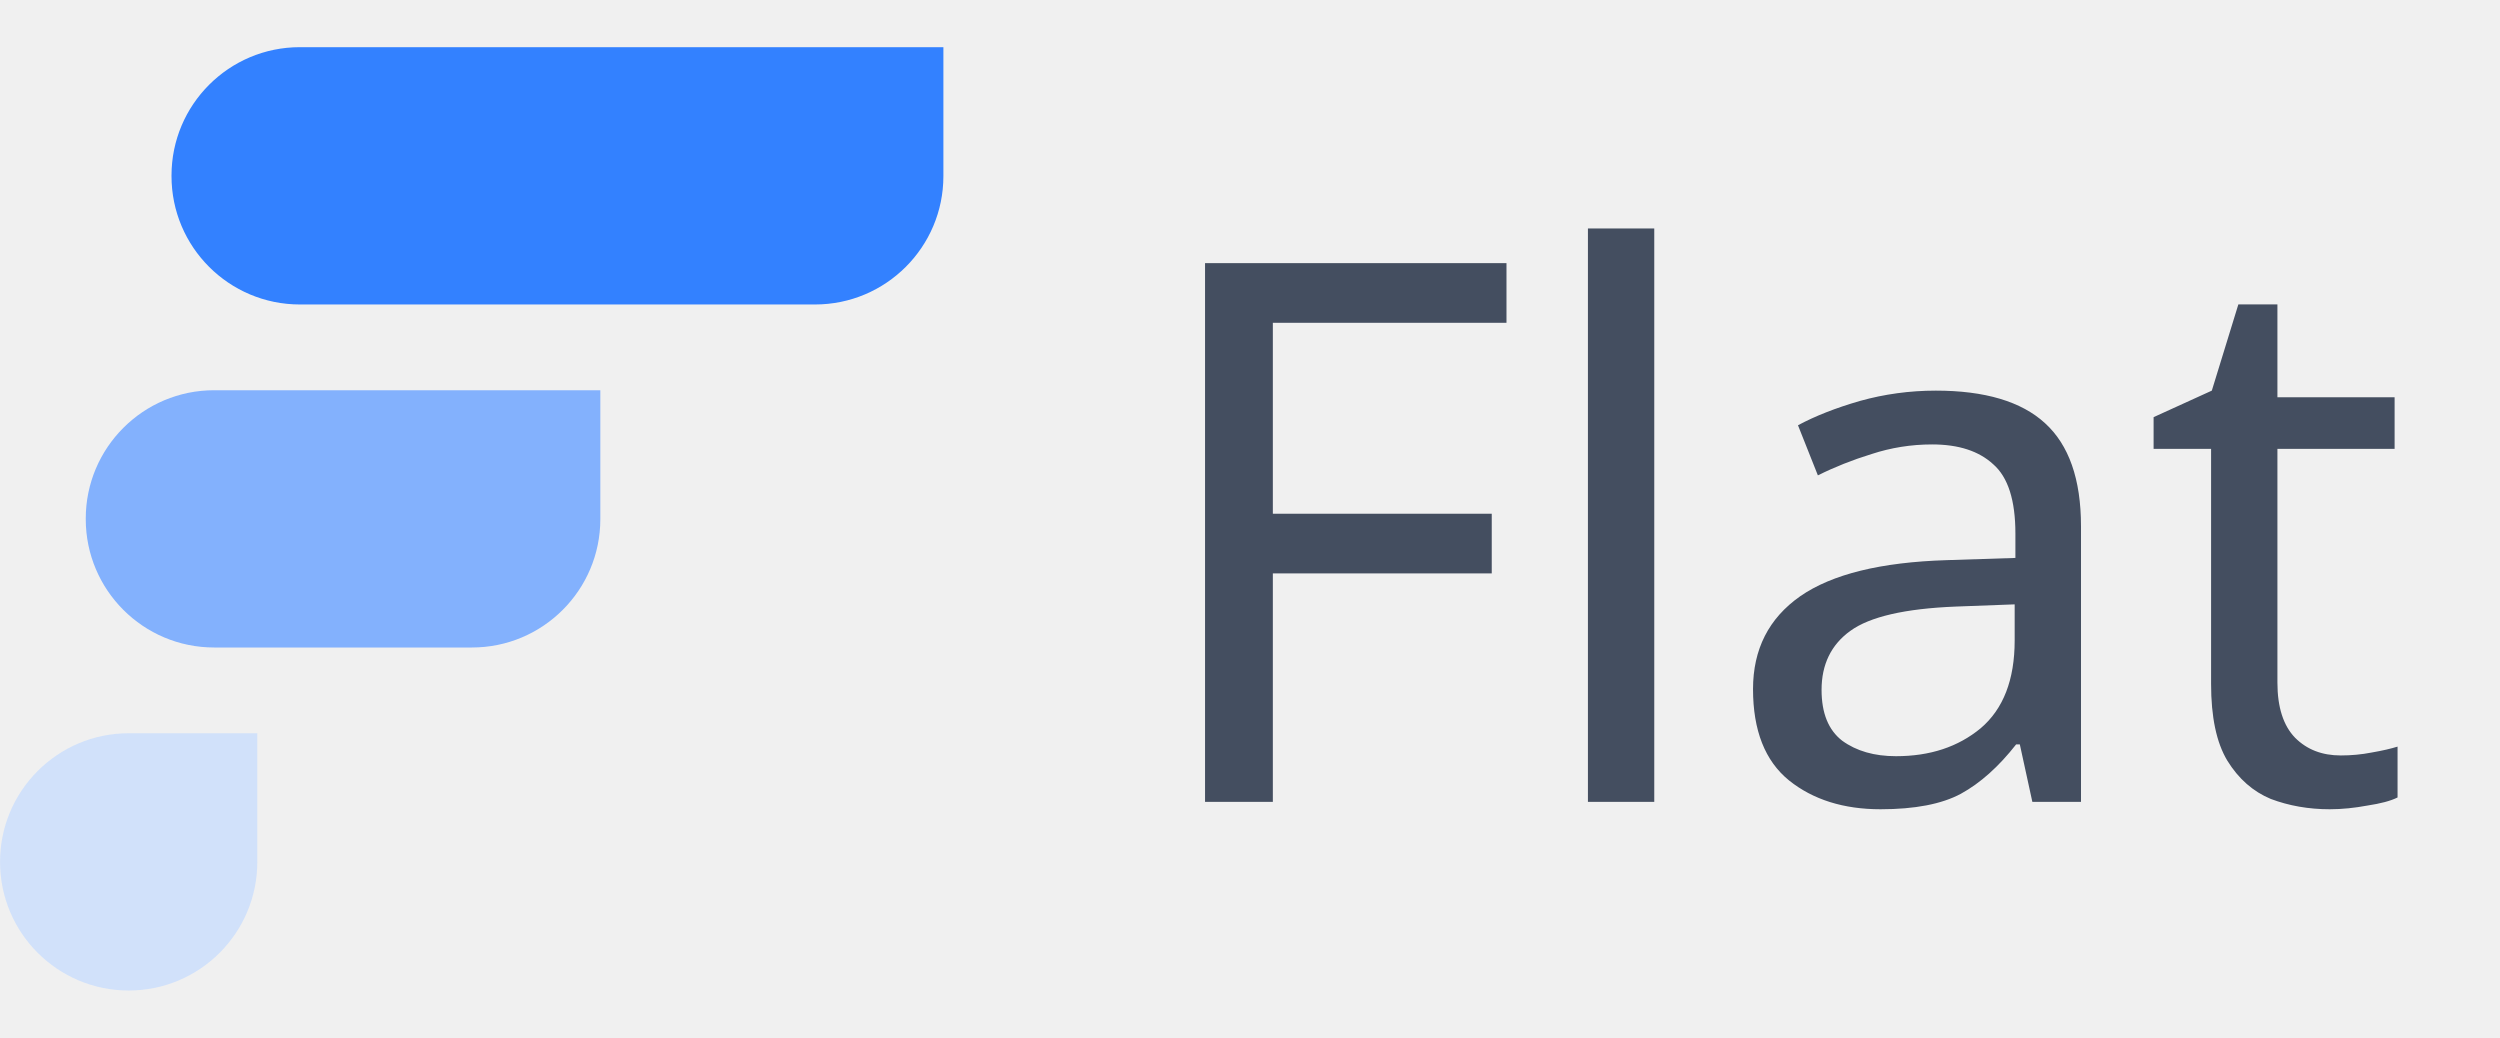
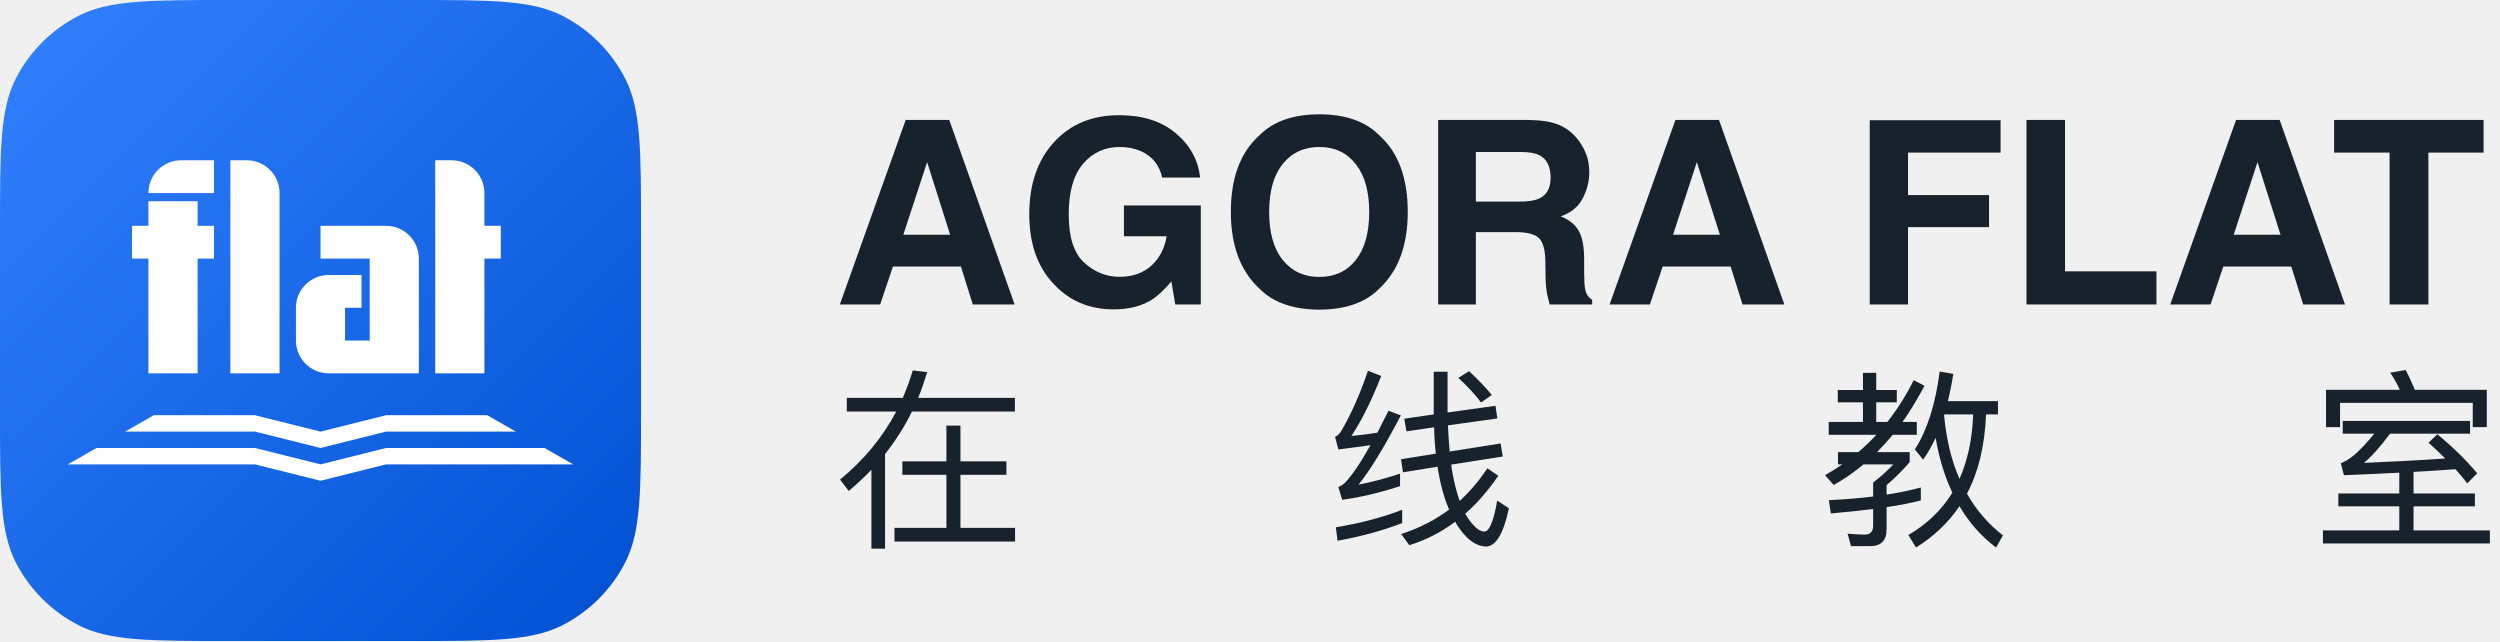
- <svg xmlns="http://www.w3.org/2000/svg" width="53" height="22">
-   <g fill="none" fill-rule="evenodd">
-     <text font-family="PingFangSC-Medium, PingFang SC" font-size="16" font-weight="400" fill="#444E60">
-       <tspan x="24" y="17">Flat</tspan>
-     </text>
-     <path d="M2.727 15.545h2.728v2.728a2.727 2.727 0 1 1-2.728-2.728z" fill="#D1E1FA" />
-     <path d="M4.54 8.273h8.187v2.732a2.722 2.722 0 0 1-2.722 2.722H4.54a2.722 2.722 0 0 1-2.722-2.722v-.01A2.722 2.722 0 0 1 4.54 8.273z" fill="#83B1FD" />
-     <path d="M6.358 1H20v2.733a2.722 2.722 0 0 1-2.722 2.722H6.358a2.722 2.722 0 0 1-2.722-2.722v-.011A2.722 2.722 0 0 1 6.358 1z" fill="#3381FF" />
-   </g>
+ <svg xmlns="http://www.w3.org/2000/svg" width="156" height="40" viewBox="0 0 156 40" fill="none">
+   <path d="M0 14.4C0 9.36 0 6.839 0.981 4.914C1.844 3.221 3.221 1.844 4.914 0.981C6.839 0 9.36 0 14.4 0H25.6C30.64 0 33.161 0 35.086 0.981C36.779 1.844 38.156 3.221 39.019 4.914C40 6.839 40 9.36 40 14.4V25.6C40 30.64 40 33.161 39.019 35.086C38.156 36.779 36.779 38.156 35.086 39.019C33.161 40 30.64 40 25.6 40H14.4C9.36 40 6.839 40 4.914 39.019C3.221 38.156 1.844 36.779 0.981 35.086C0 33.161 0 30.64 0 25.6V14.4Z" fill="url(#paint0_linear_1333_3213)" />
+   <path d="M9.261 12.046C9.261 10.916 10.177 10 11.307 10H13.352V12.046H9.261Z" fill="white" />
+   <path d="M9.261 12.557H12.33V14.091H13.352V16.136H12.33V23.296H9.261V16.136H8.239V14.091H9.261V12.557Z" fill="white" />
+   <path d="M14.375 10H15.398C16.527 10 17.443 10.916 17.443 12.046V23.296H14.375V10Z" fill="white" />
+   <path d="M20 14.091V16.136H23.068V21.25H21.534V19.204H22.557V17.159H20.511C19.382 17.159 18.466 18.075 18.466 19.204V21.25C18.466 22.38 19.382 23.296 20.511 23.296H26.136V16.136C26.136 15.007 25.221 14.091 24.091 14.091H20Z" fill="white" />
+   <path d="M30.227 23.296H27.159V10H28.182C29.311 10 30.227 10.916 30.227 12.046V14.091H31.25V16.136H30.227V23.296Z" fill="white" />
+   <path d="M9.598 25.909H15.909L20 26.932L24.091 25.909H30.402L32.191 26.932H24.091L20 27.954L15.909 26.932H7.809L9.598 25.909Z" fill="white" />
+   <path d="M6.021 27.954L4.233 28.977H15.909L20 30L24.091 28.977H35.767L33.979 27.954H24.091L20 28.977L15.909 27.954H6.021Z" fill="white" />
+   <path fill-rule="evenodd" clip-rule="evenodd" d="M55.719 16.633H59.961L60.703 19H63.312L59.234 7.484H56.516L52.406 19H54.922L55.719 16.633ZM57.852 10.117L59.289 14.648H56.367L57.852 10.117ZM69.5 19.305C70.427 19.305 71.208 19.109 71.844 18.719C72.213 18.495 72.63 18.109 73.094 17.562L73.336 19H74.93V12.82H70.133V14.742H72.797C72.677 15.497 72.359 16.109 71.844 16.578C71.328 17.042 70.667 17.273 69.859 17.273C69.037 17.273 68.302 16.979 67.656 16.391C67.01 15.802 66.688 14.8 66.688 13.383C66.688 11.977 66.984 10.925 67.578 10.227C68.177 9.523 68.94 9.172 69.867 9.172C70.352 9.172 70.792 9.258 71.188 9.43C71.896 9.742 72.341 10.292 72.523 11.078H74.891C74.76 9.969 74.25 9.044 73.359 8.305C72.474 7.56 71.299 7.188 69.836 7.188C68.148 7.188 66.792 7.75 65.766 8.875C64.74 10 64.227 11.495 64.227 13.359C64.227 15.203 64.734 16.656 65.75 17.719C66.724 18.776 67.974 19.305 69.5 19.305ZM78.555 17.977C79.424 18.872 80.682 19.32 82.328 19.32C83.974 19.32 85.232 18.872 86.102 17.977C87.263 16.878 87.844 15.294 87.844 13.227C87.844 11.117 87.263 9.534 86.102 8.477C85.232 7.581 83.974 7.133 82.328 7.133C80.682 7.133 79.424 7.581 78.555 8.477C77.388 9.534 76.805 11.117 76.805 13.227C76.805 15.294 77.388 16.878 78.555 17.977ZM85.438 13.227C85.438 14.523 85.159 15.523 84.602 16.227C84.039 16.93 83.281 17.281 82.328 17.281C81.375 17.281 80.615 16.93 80.047 16.227C79.479 15.523 79.195 14.523 79.195 13.227C79.195 11.93 79.479 10.93 80.047 10.227C80.615 9.523 81.375 9.172 82.328 9.172C83.281 9.172 84.037 9.526 84.594 10.234C85.156 10.938 85.438 11.935 85.438 13.227ZM92.094 14.484H94.578C95.287 14.484 95.768 14.607 96.023 14.852C96.284 15.096 96.419 15.586 96.43 16.32L96.445 17.391C96.451 17.729 96.484 18.06 96.547 18.383C96.578 18.539 96.63 18.745 96.703 19H99.352V18.711C99.122 18.57 98.977 18.352 98.914 18.055C98.872 17.867 98.852 17.51 98.852 16.984V16.211C98.852 15.404 98.74 14.805 98.516 14.414C98.297 14.018 97.922 13.713 97.391 13.5C98.026 13.281 98.482 12.909 98.758 12.383C99.034 11.852 99.172 11.312 99.172 10.766C99.172 10.312 99.099 9.909 98.953 9.555C98.807 9.201 98.609 8.878 98.359 8.586C98.057 8.232 97.688 7.964 97.25 7.781C96.818 7.599 96.198 7.5 95.391 7.484H89.742V19H92.094V14.484ZM96.758 11.094C96.758 11.74 96.518 12.172 96.039 12.391C95.768 12.516 95.362 12.578 94.82 12.578H92.094V9.484H94.891C95.412 9.484 95.802 9.552 96.062 9.688C96.526 9.927 96.758 10.396 96.758 11.094ZM103.75 16.633H107.992L108.734 19H111.344L107.266 7.484H104.547L100.438 19H102.953L103.75 16.633ZM105.883 10.117L107.32 14.648H104.398L105.883 10.117ZM119.062 9.523H124.836V7.5H116.672V19H119.062V14.172H124.117V12.172H119.062V9.523ZM128.859 7.484H126.453V19H134.562V16.93H128.859V7.484ZM138.734 16.633H142.977L143.719 19H146.328L142.25 7.484H139.531L135.422 19H137.938L138.734 16.633ZM140.867 10.117L142.305 14.648H139.383L140.867 10.117ZM154.977 9.523V7.484H145.648V9.523H149.109V19H151.531V9.523H154.977ZM59.056 28.788H56.308V29.628H59.056V32.94H55.816V33.792H63.34V32.94H59.932V29.628H62.8V28.788H59.932V26.556H59.056V28.788ZM52.96 30.636C53.464 30.216 53.932 29.772 54.376 29.316V34.236H55.228V28.332C55.876 27.516 56.44 26.628 56.908 25.68H63.328V24.828H57.292C57.508 24.312 57.688 23.772 57.856 23.22L56.956 23.112C56.788 23.7 56.572 24.276 56.332 24.828H52.84V25.68H55.924C55.084 27.276 53.92 28.692 52.42 29.928L52.96 30.636ZM87.496 32.64V31.812C86.32 32.268 84.94 32.64 83.356 32.904L83.464 33.744C84.976 33.468 86.32 33.096 87.496 32.64ZM86.188 23.46L85.36 23.136C84.88 24.564 84.316 25.836 83.668 26.94C83.56 27.096 83.44 27.204 83.308 27.252L83.512 28.044L83.512 28.044C84.184 27.96 84.856 27.876 85.516 27.78C84.892 28.896 84.352 29.688 83.908 30.144C83.8 30.24 83.668 30.324 83.512 30.396L83.752 31.188C84.904 31.032 86.104 30.744 87.364 30.336V29.556C86.5 29.844 85.636 30.072 84.772 30.24C85.468 29.388 86.356 27.948 87.412 25.92L86.644 25.632C86.521 25.878 86.398 26.118 86.278 26.352C86.164 26.574 86.053 26.79 85.948 27C85.408 27.084 84.868 27.156 84.328 27.204C84.952 26.268 85.576 25.02 86.188 23.46ZM93.436 26.112L93.316 25.32L90.328 25.74V23.196H89.464V25.86L87.628 26.124L87.76 26.916L89.488 26.664C89.5 27.24 89.536 27.792 89.596 28.308L87.424 28.656L87.544 29.472L89.704 29.124C89.752 29.436 89.8 29.736 89.872 30.048C90.016 30.696 90.196 31.272 90.424 31.8C89.536 32.46 88.54 32.964 87.436 33.324L87.94 34.02C88.96 33.708 89.92 33.216 90.808 32.556C90.88 32.712 90.976 32.856 91.084 33C91.6 33.72 92.14 34.08 92.716 34.104C93.34 34.104 93.82 33.3 94.156 31.716L93.424 31.236C93.208 32.52 92.932 33.168 92.62 33.168C92.308 33.168 91.96 32.868 91.564 32.28C91.54 32.244 91.519 32.205 91.498 32.166C91.477 32.127 91.456 32.088 91.432 32.052C92.176 31.404 92.86 30.612 93.496 29.688L92.812 29.22C92.308 29.988 91.732 30.66 91.084 31.26C90.916 30.78 90.772 30.24 90.652 29.616C90.616 29.424 90.58 29.208 90.556 28.992L93.772 28.488L93.64 27.672L90.46 28.176C90.412 27.66 90.376 27.12 90.352 26.544L93.436 26.112ZM93.088 24.648C92.752 24.228 92.284 23.736 91.672 23.16L91 23.58C91.6 24.132 92.08 24.648 92.416 25.116L93.088 24.648ZM120.004 28.68C120.292 28.272 120.544 27.828 120.784 27.324C121 28.596 121.348 29.736 121.828 30.744C121.156 31.824 120.244 32.712 119.08 33.384L119.56 34.164C120.664 33.48 121.576 32.616 122.272 31.584C122.86 32.592 123.616 33.456 124.552 34.164L124.984 33.408C124.072 32.7 123.316 31.836 122.74 30.804C123.46 29.436 123.856 27.78 123.928 25.86H124.672V25.032H121.552C121.672 24.504 121.792 23.94 121.888 23.328L121.036 23.184C120.772 25.224 120.256 26.844 119.488 28.044L120.004 28.68ZM121.336 25.86H123.124C123.076 27.372 122.788 28.716 122.272 29.88C121.768 28.74 121.456 27.42 121.312 25.932C121.312 25.908 121.324 25.884 121.336 25.86ZM116.248 24.336H114.676V25.104H116.248V26.328H114.112V27.132H117.088C116.74 27.504 116.368 27.864 115.96 28.212H114.688V28.98H114.964C114.628 29.208 114.268 29.436 113.884 29.652L114.424 30.264C115.072 29.904 115.684 29.472 116.284 28.98H118.144C117.736 29.412 117.316 29.784 116.884 30.108V30.984C116.044 31.08 115.132 31.164 114.124 31.212L114.244 32.04C115.204 31.956 116.092 31.86 116.884 31.764V32.808C116.884 33.168 116.704 33.36 116.356 33.36C116.092 33.36 115.732 33.336 115.288 33.3L115.504 34.08H116.68C117.376 34.08 117.724 33.732 117.724 33.036V31.644C118.564 31.524 119.272 31.38 119.86 31.224V30.42C119.236 30.588 118.516 30.744 117.724 30.864V30.276C118.276 29.796 118.756 29.316 119.164 28.836V28.212H117.124C117.46 27.876 117.784 27.516 118.108 27.132H119.608V26.328H118.72C119.2 25.644 119.656 24.888 120.088 24.072L119.416 23.724C118.948 24.66 118.396 25.536 117.772 26.328H117.076V25.104H118.36V24.336H117.076V23.268H116.248V24.336ZM154.132 26.268H146.188V27.06H148.156C147.376 28.02 146.74 28.608 146.248 28.824C146.237 28.83 146.225 28.836 146.212 28.843C146.171 28.864 146.123 28.89 146.068 28.908L146.26 29.652C147.436 29.604 148.588 29.556 149.716 29.496V30.792H145.912V31.596H149.716V33.096H144.952V33.912H155.368V33.096H150.604V31.596H154.432V30.792H150.604V29.448C151.492 29.4 152.368 29.34 153.22 29.28C153.484 29.568 153.736 29.868 153.952 30.168L154.576 29.532C153.904 28.728 153.076 27.912 152.092 27.096L151.54 27.624C151.9 27.948 152.248 28.272 152.584 28.608C150.892 28.728 149.2 28.812 147.508 28.884C147.976 28.5 148.516 27.9 149.14 27.06H154.132V26.268ZM150.688 24.324C150.496 23.868 150.304 23.448 150.112 23.088L149.152 23.256C149.368 23.58 149.572 23.94 149.752 24.324H145.144V26.652H146.02V25.14H154.3V26.652H155.176V24.324H150.688Z" fill="#18222D" />
+   <defs>
+     <linearGradient id="paint0_linear_1333_3213" x1="0" y1="0" x2="40" y2="40" gradientUnits="userSpaceOnUse">
+       <stop stop-color="#3381FF" />
+       <stop offset="1" stop-color="#0050D1" />
+     </linearGradient>
+   </defs>
</svg>
